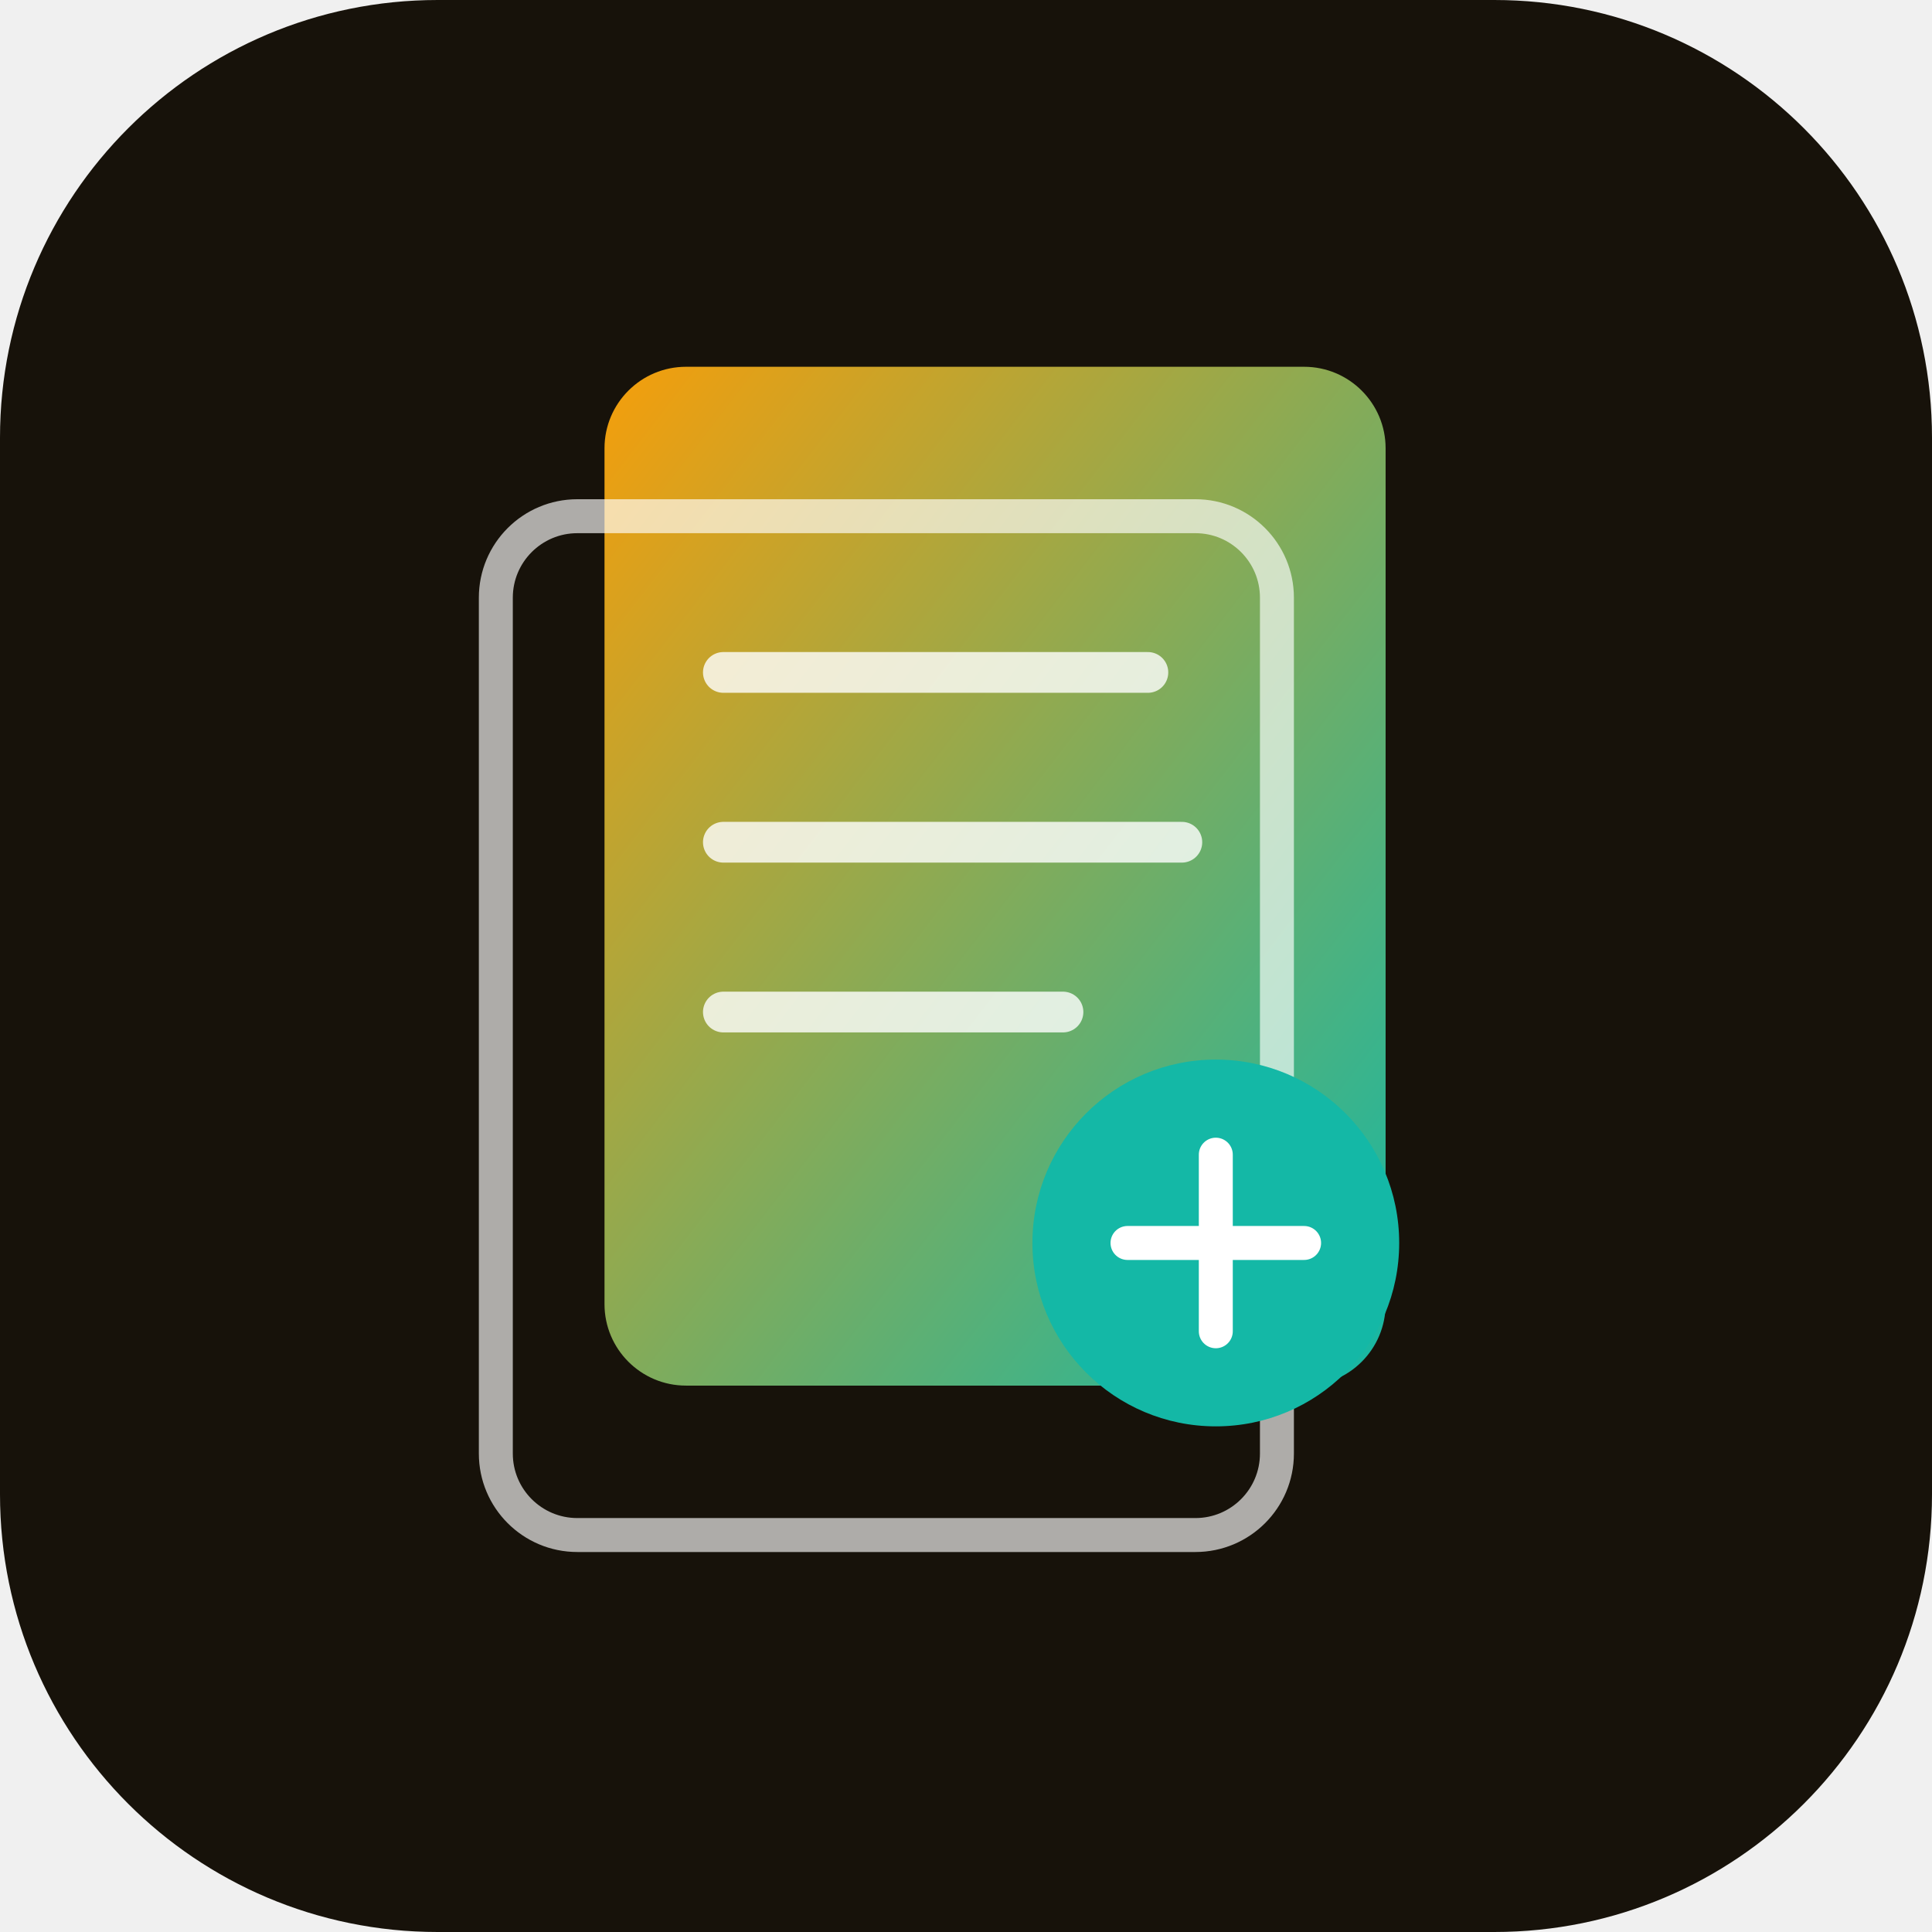
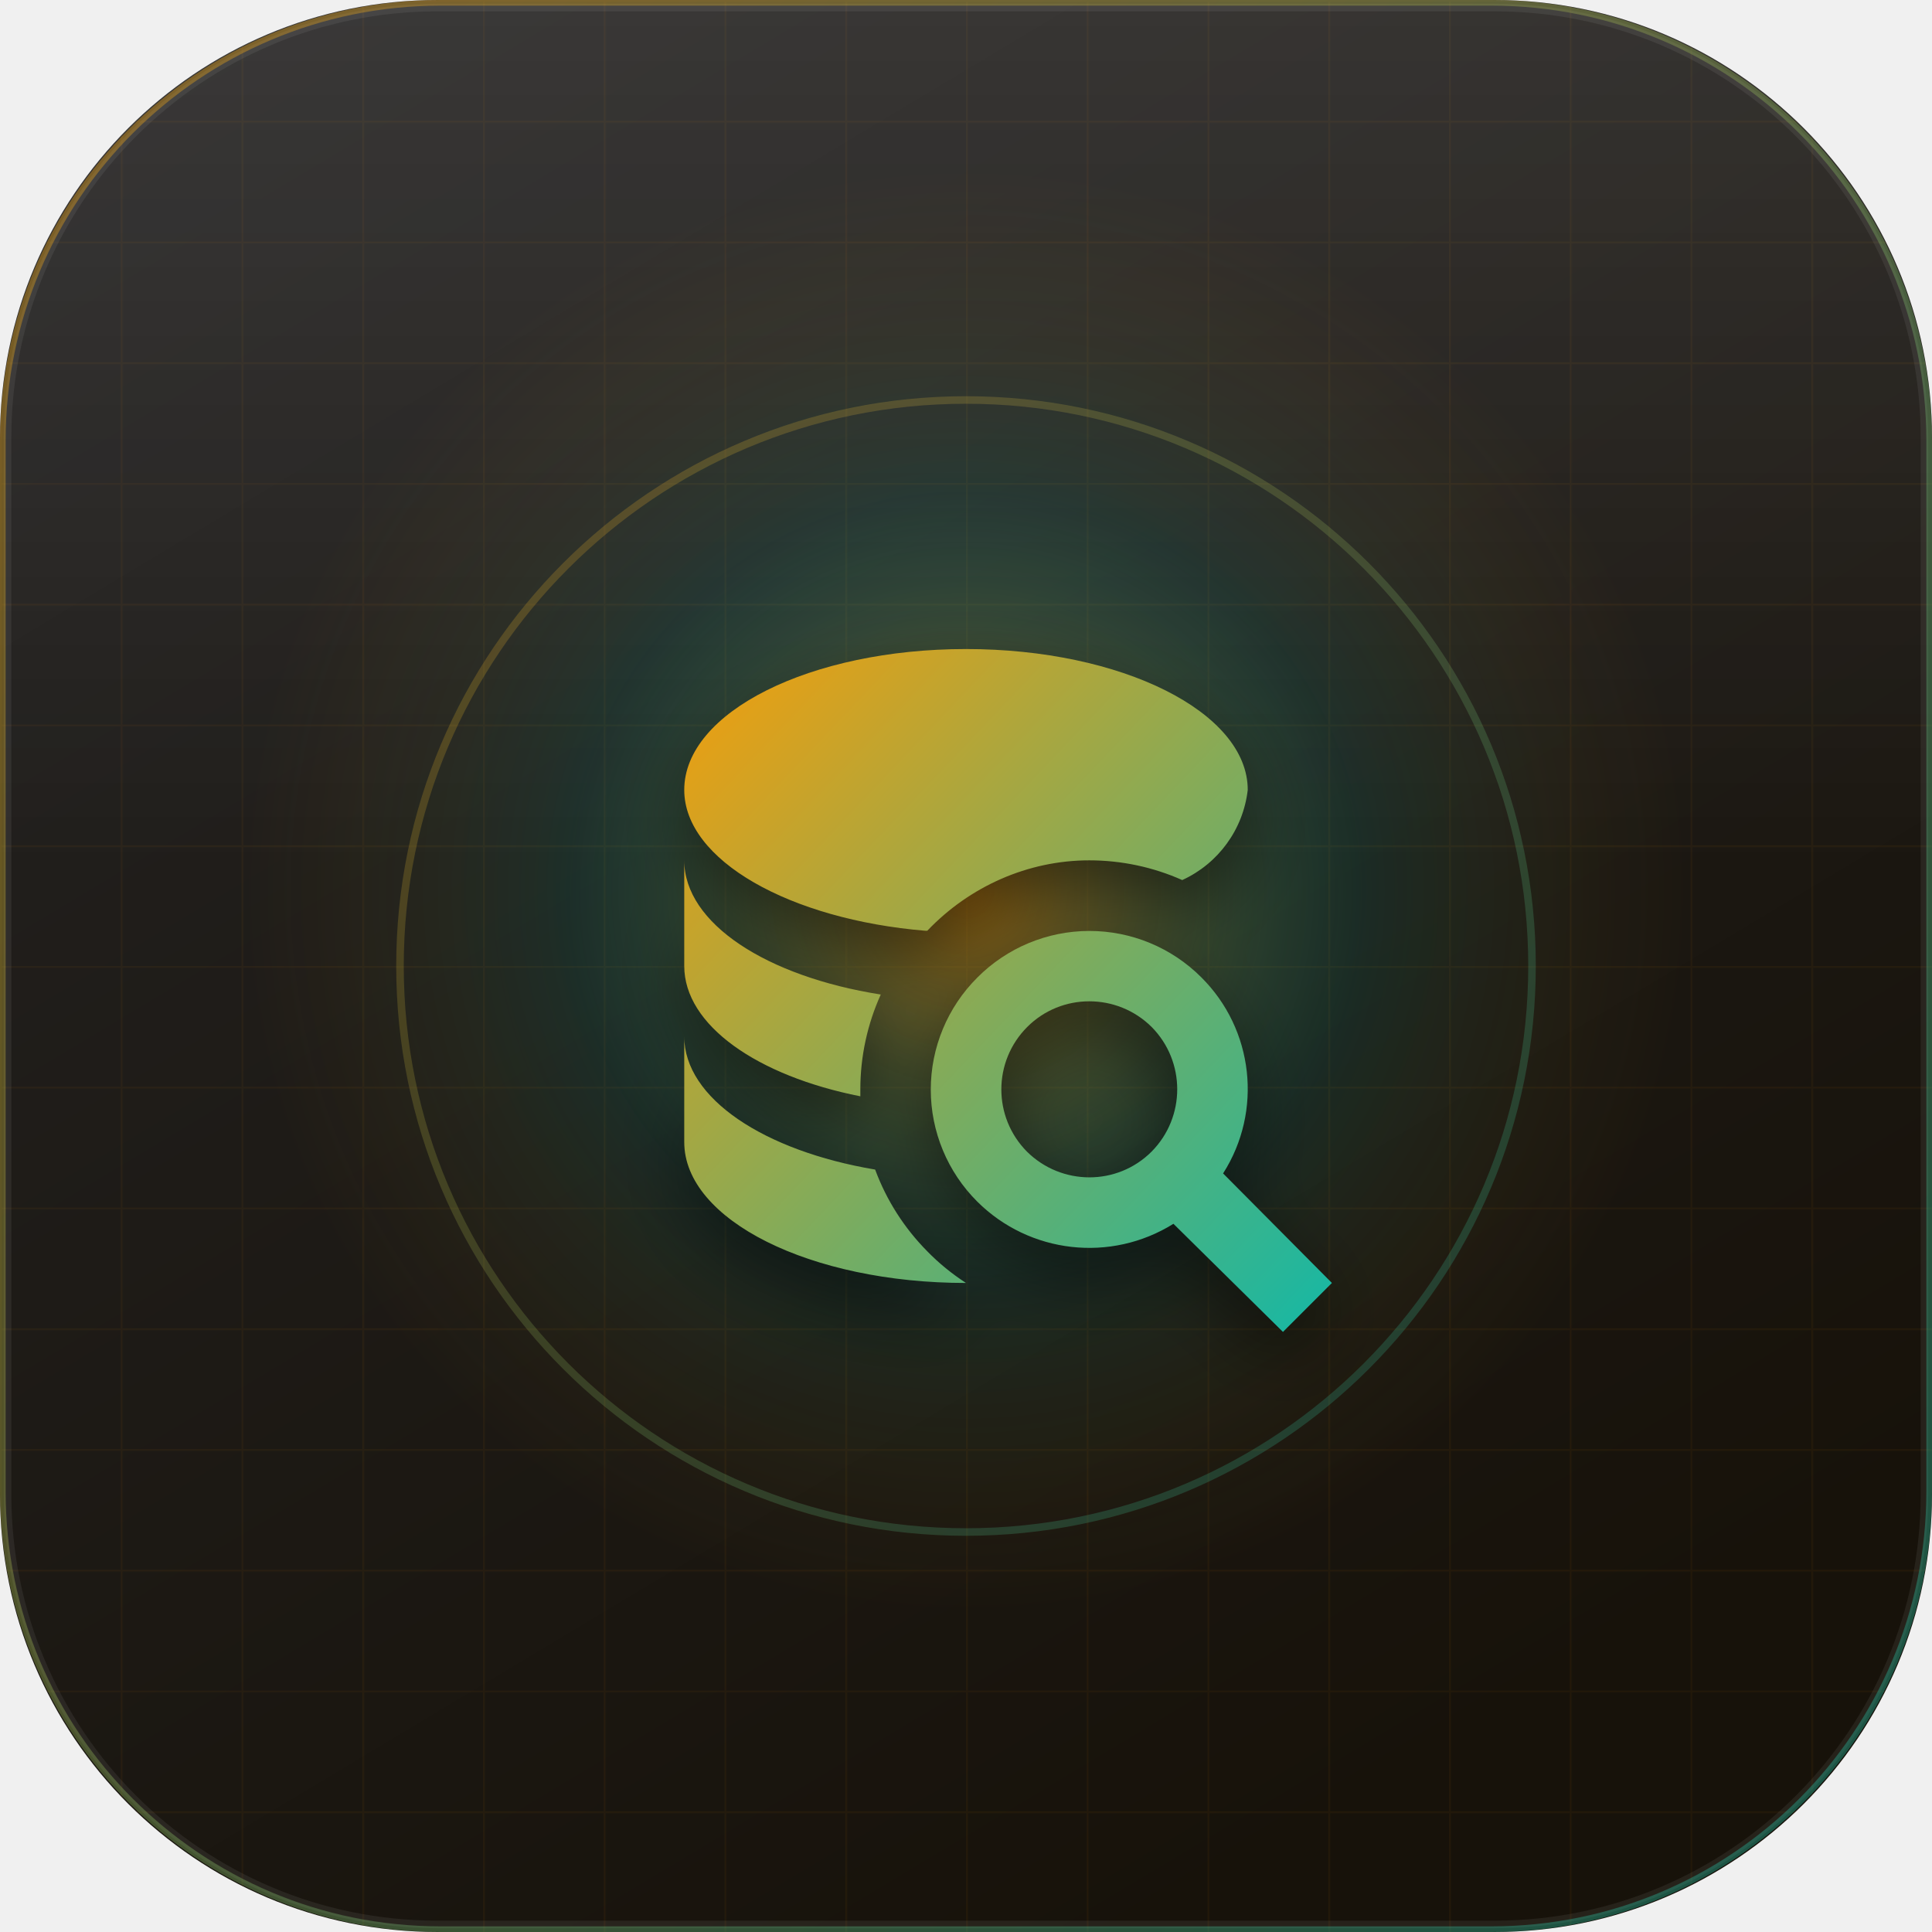
- <svg xmlns="http://www.w3.org/2000/svg" width="512" height="512" viewBox="0 0 512 512">
+ <svg xmlns="http://www.w3.org/2000/svg" width="512" height="512" viewBox="0 0 512 512" role="img" aria-label="Company AI Assistant logo">
  <defs>
-     <linearGradient id="g" x1="0" y1="0" x2="1" y2="1">
-       <stop stop-color="#f59e0b" />
+     <linearGradient id="gradL" x1="0" y1="0" x2="1" y2="1">
+       <stop offset="0" stop-color="#f59e0b" />
      <stop offset="1" stop-color="#14b8a6" />
    </linearGradient>
+     <linearGradient id="bggL" x1="0" y1="0" x2="0.6" y2="1">
+       <stop offset="0" stop-color="#252424" />
+       <stop offset="1" stop-color="#17120a" />
+     </linearGradient>
+     <radialGradient id="glowL" cx="0.5" cy="0.5" r="0.5">
+       <stop offset="0" stop-color="#f59e0b" stop-opacity="0.55" />
+       <stop offset="0.55" stop-color="#14b8a6" stop-opacity="0.12" />
+       <stop offset="1" stop-color="#f59e0b" stop-opacity="0" />
+     </radialGradient>
+     <filter id="blurL" x="-60%" y="-60%" width="220%" height="220%">
+       <feGaussianBlur stdDeviation="9" />
+     </filter>
+     <linearGradient id="sheenL" x1="0" y1="0" x2="0" y2="1">
+       <stop offset="0" stop-color="#ffffff" stop-opacity="0.10" />
+       <stop offset="0.45" stop-color="#ffffff" stop-opacity="0" />
+     </linearGradient>
+     <pattern id="gridL" width="32" height="32" patternUnits="userSpaceOnUse">
+       <path d="M32 0H0V32" fill="none" stroke="#f59e0b" stroke-opacity="0.05" stroke-width="1" />
+     </pattern>
  </defs>
-   <rect width="512" height="512" rx="116" fill="#17120a" />
-   <g transform="scale(.9) translate(28 28)">
-     <rect x="150" y="80" width="230" height="300" rx="24" fill="url(#g)" />
-     <rect x="118" y="124" width="230" height="300" rx="24" fill="none" stroke="white" stroke-opacity=".65" stroke-width="10" />
-     <path d="M185 170 H310 M185 220 H320 M185 270 H285" stroke="white" stroke-opacity=".8" stroke-width="12" stroke-linecap="round" />
-     <circle cx="330" cy="338" r="54" fill="#14b8a6" />
-     <path d="M304 338 H356 M330 312 V364" stroke="white" stroke-width="10" stroke-linecap="round" />
+   <rect width="512" height="512" rx="116" fill="url(#bggL)" />
+   <rect width="512" height="512" rx="116" fill="url(#gridL)" />
+   <circle cx="256" cy="236" r="190" fill="url(#glowL)" />
+   <circle cx="256" cy="256" r="150" fill="none" stroke="url(#gradL)" stroke-opacity="0.25" stroke-width="2" />
+   <rect width="512" height="512" rx="116" fill="url(#sheenL)" />
+   <g filter="url(#blurL)" opacity="0.45">
+     <g transform="translate(144.00 152.00) scale(9.3333)" fill="#000000">
+       <path d="M18.68 12.32a4.49 4.49 0 0 0-6.36.01a4.49 4.49 0 0 0 0 6.36a4.51 4.51 0 0 0 5.57.63L21 22.39L22.39 21l-3.09-3.11c1.13-1.77.87-4.09-.62-5.57m-1.41 4.95c-.98.98-2.56.97-3.54 0c-.97-.98-.97-2.56.01-3.54c.97-.97 2.55-.97 3.53 0c.97.98.97 2.56 0 3.54M10.9 20.1a6.5 6.5 0 0 1-1.48-2.32C6.27 17.25 4 15.76 4 14v3c0 2.21 3.58 4 8 4c-.4-.26-.77-.56-1.1-.9M4 9v3c0 1.68 2.07 3.12 5 3.7v-.2c0-.93.2-1.85.58-2.69C6.34 12.3 4 10.79 4 9m8-6C7.58 3 4 4.79 4 7c0 2 3 3.68 6.85 4h.05c1.2-1.26 2.86-2 4.6-2c.91 0 1.81.19 2.64.56A3.22 3.22 0 0 0 20 7c0-2.21-3.58-4-8-4" />
+     </g>
  </g>
+   <g transform="translate(144.00 144.00) scale(9.3333)" fill="url(#gradL)">
+     <path d="M18.68 12.32a4.49 4.49 0 0 0-6.36.01a4.49 4.49 0 0 0 0 6.36a4.51 4.51 0 0 0 5.57.63L21 22.39L22.39 21l-3.09-3.11c1.13-1.77.87-4.09-.62-5.57m-1.41 4.95c-.98.98-2.56.97-3.54 0c-.97-.98-.97-2.56.01-3.54c.97-.97 2.55-.97 3.53 0c.97.98.97 2.56 0 3.54M10.9 20.1a6.5 6.5 0 0 1-1.48-2.32C6.27 17.25 4 15.76 4 14v3c0 2.21 3.58 4 8 4c-.4-.26-.77-.56-1.1-.9M4 9v3c0 1.68 2.07 3.12 5 3.7v-.2c0-.93.2-1.85.58-2.69C6.34 12.3 4 10.79 4 9m8-6C7.58 3 4 4.79 4 7c0 2 3 3.68 6.85 4h.05c1.2-1.26 2.86-2 4.6-2c.91 0 1.81.19 2.64.56A3.22 3.22 0 0 0 20 7c0-2.21-3.58-4-8-4" />
+   </g>
+   <rect x="2" y="2" width="508" height="508" rx="114" fill="none" stroke="#ffffff" stroke-opacity="0.07" stroke-width="2" />
+   <rect x="0.75" y="0.75" width="510.5" height="510.5" rx="116" fill="none" stroke="url(#gradL)" stroke-opacity="0.4" stroke-width="1.5" />
</svg>
